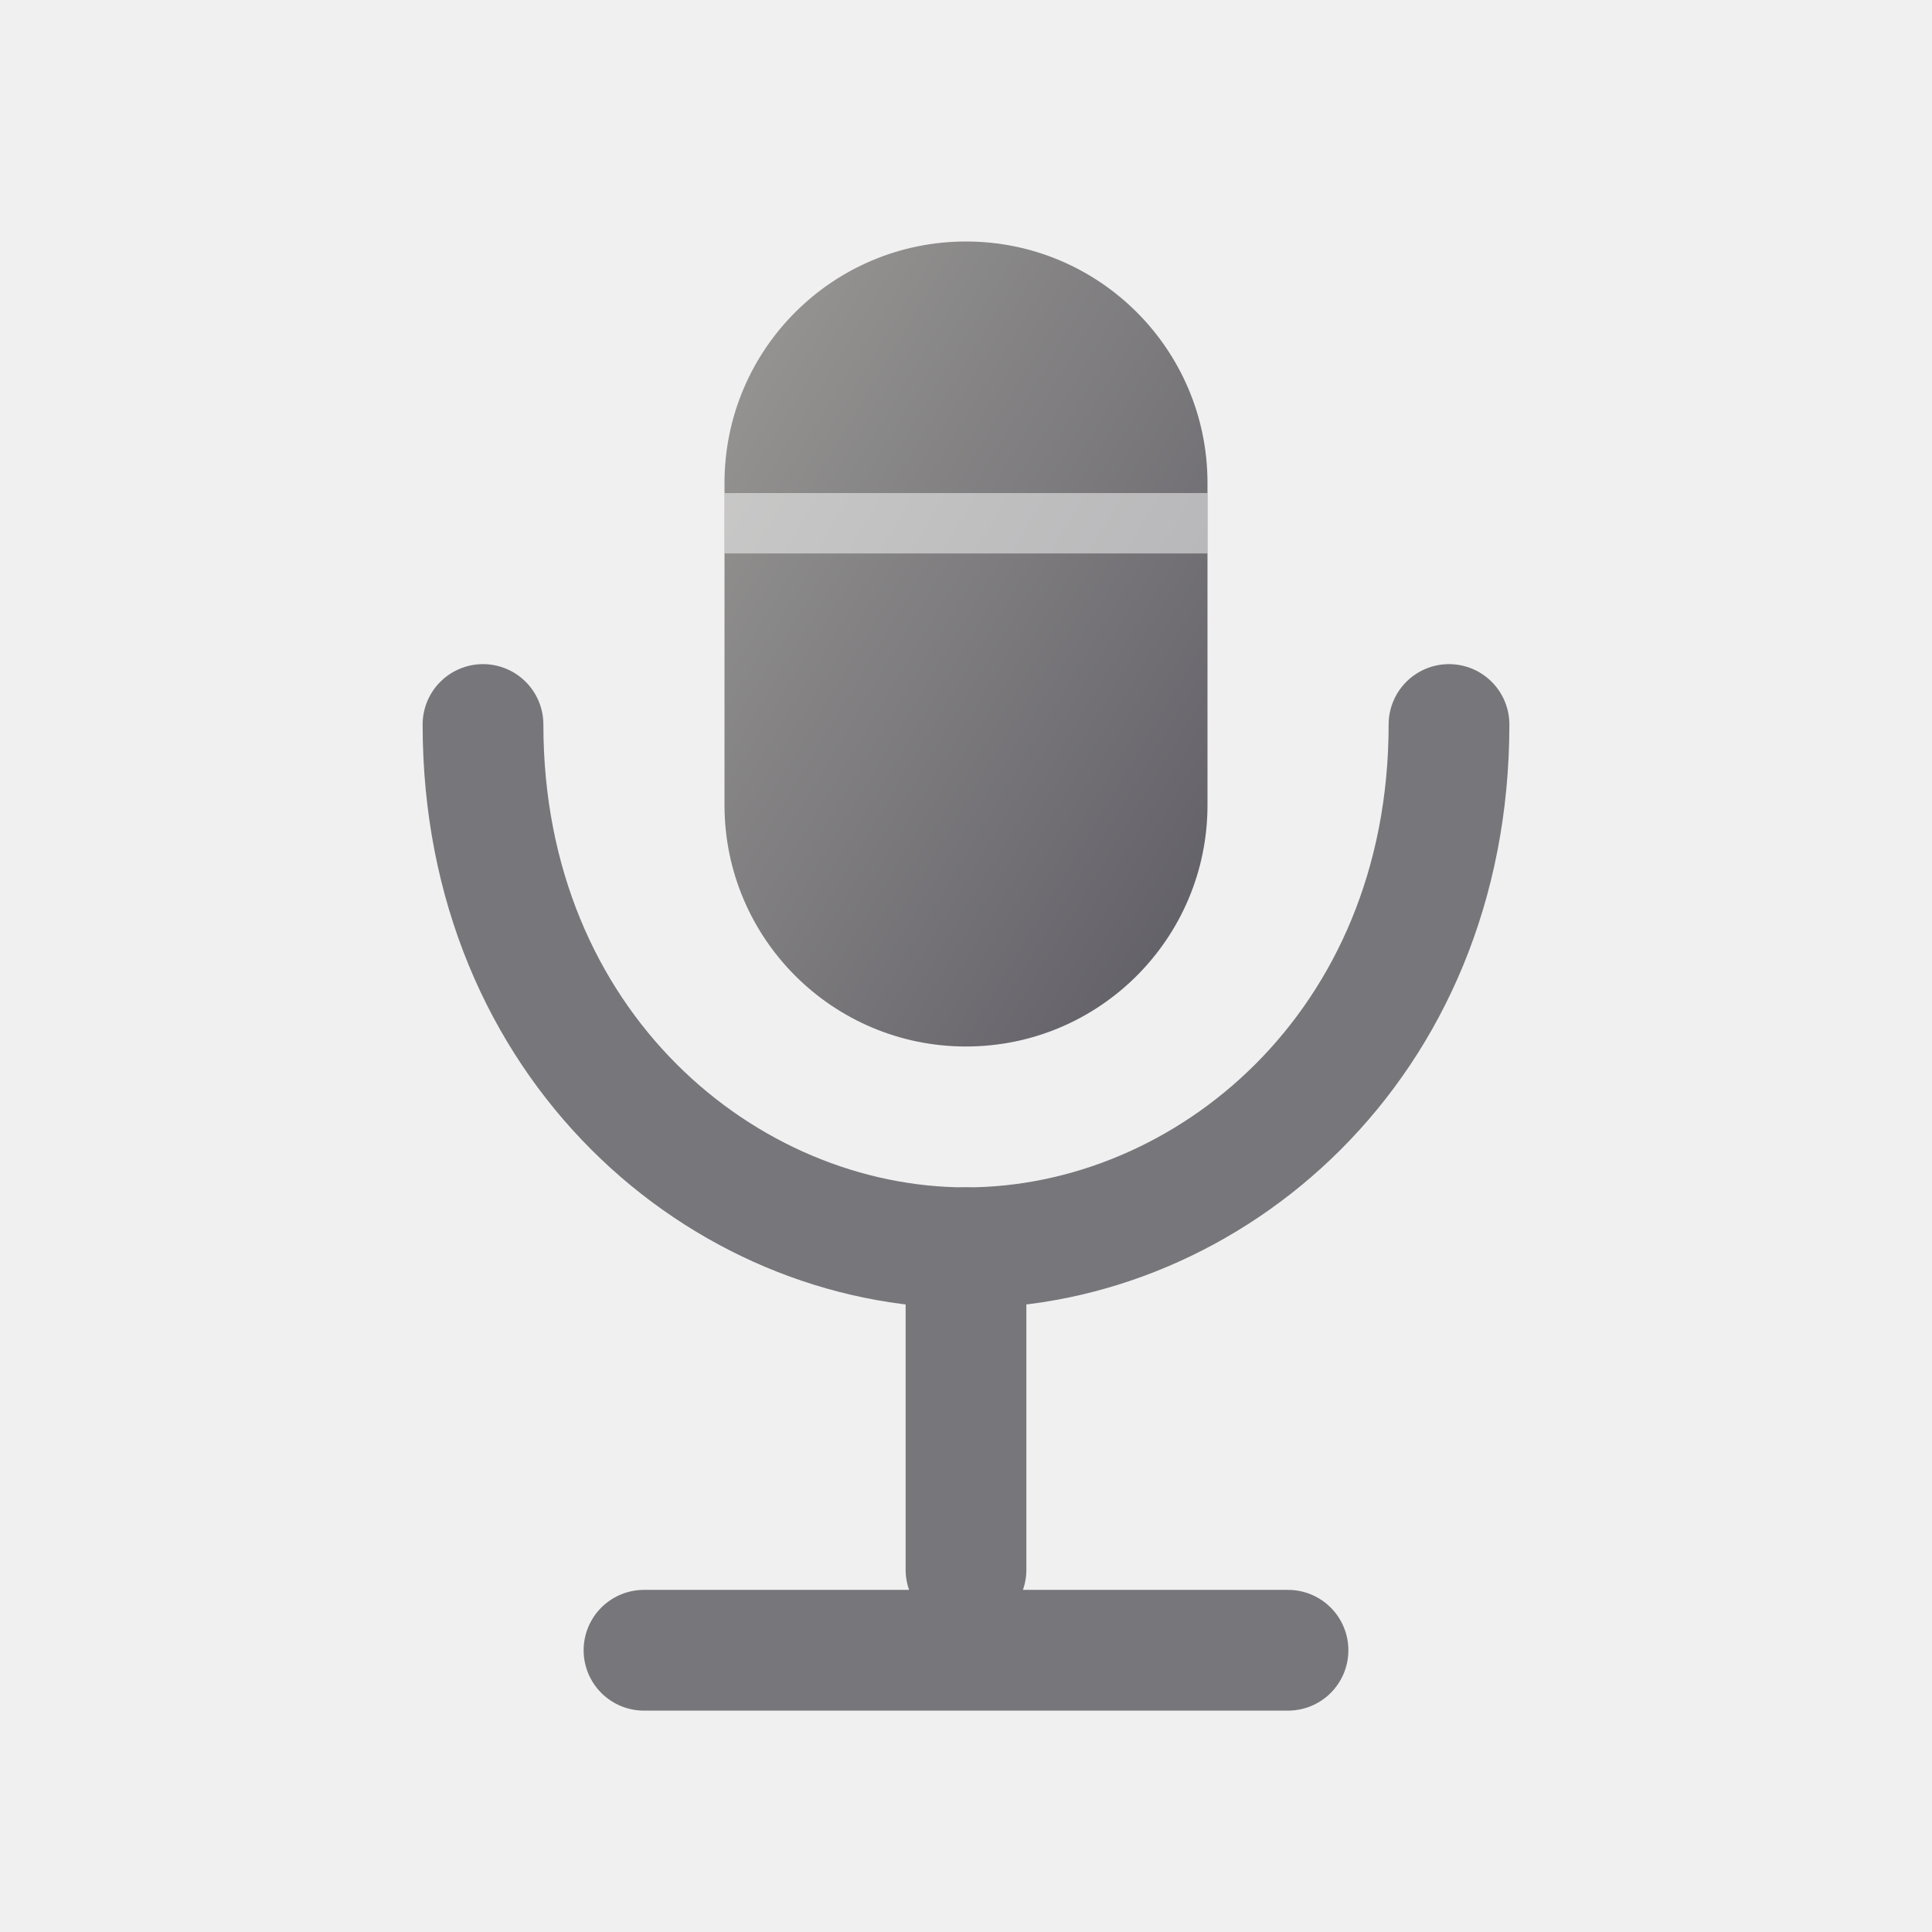
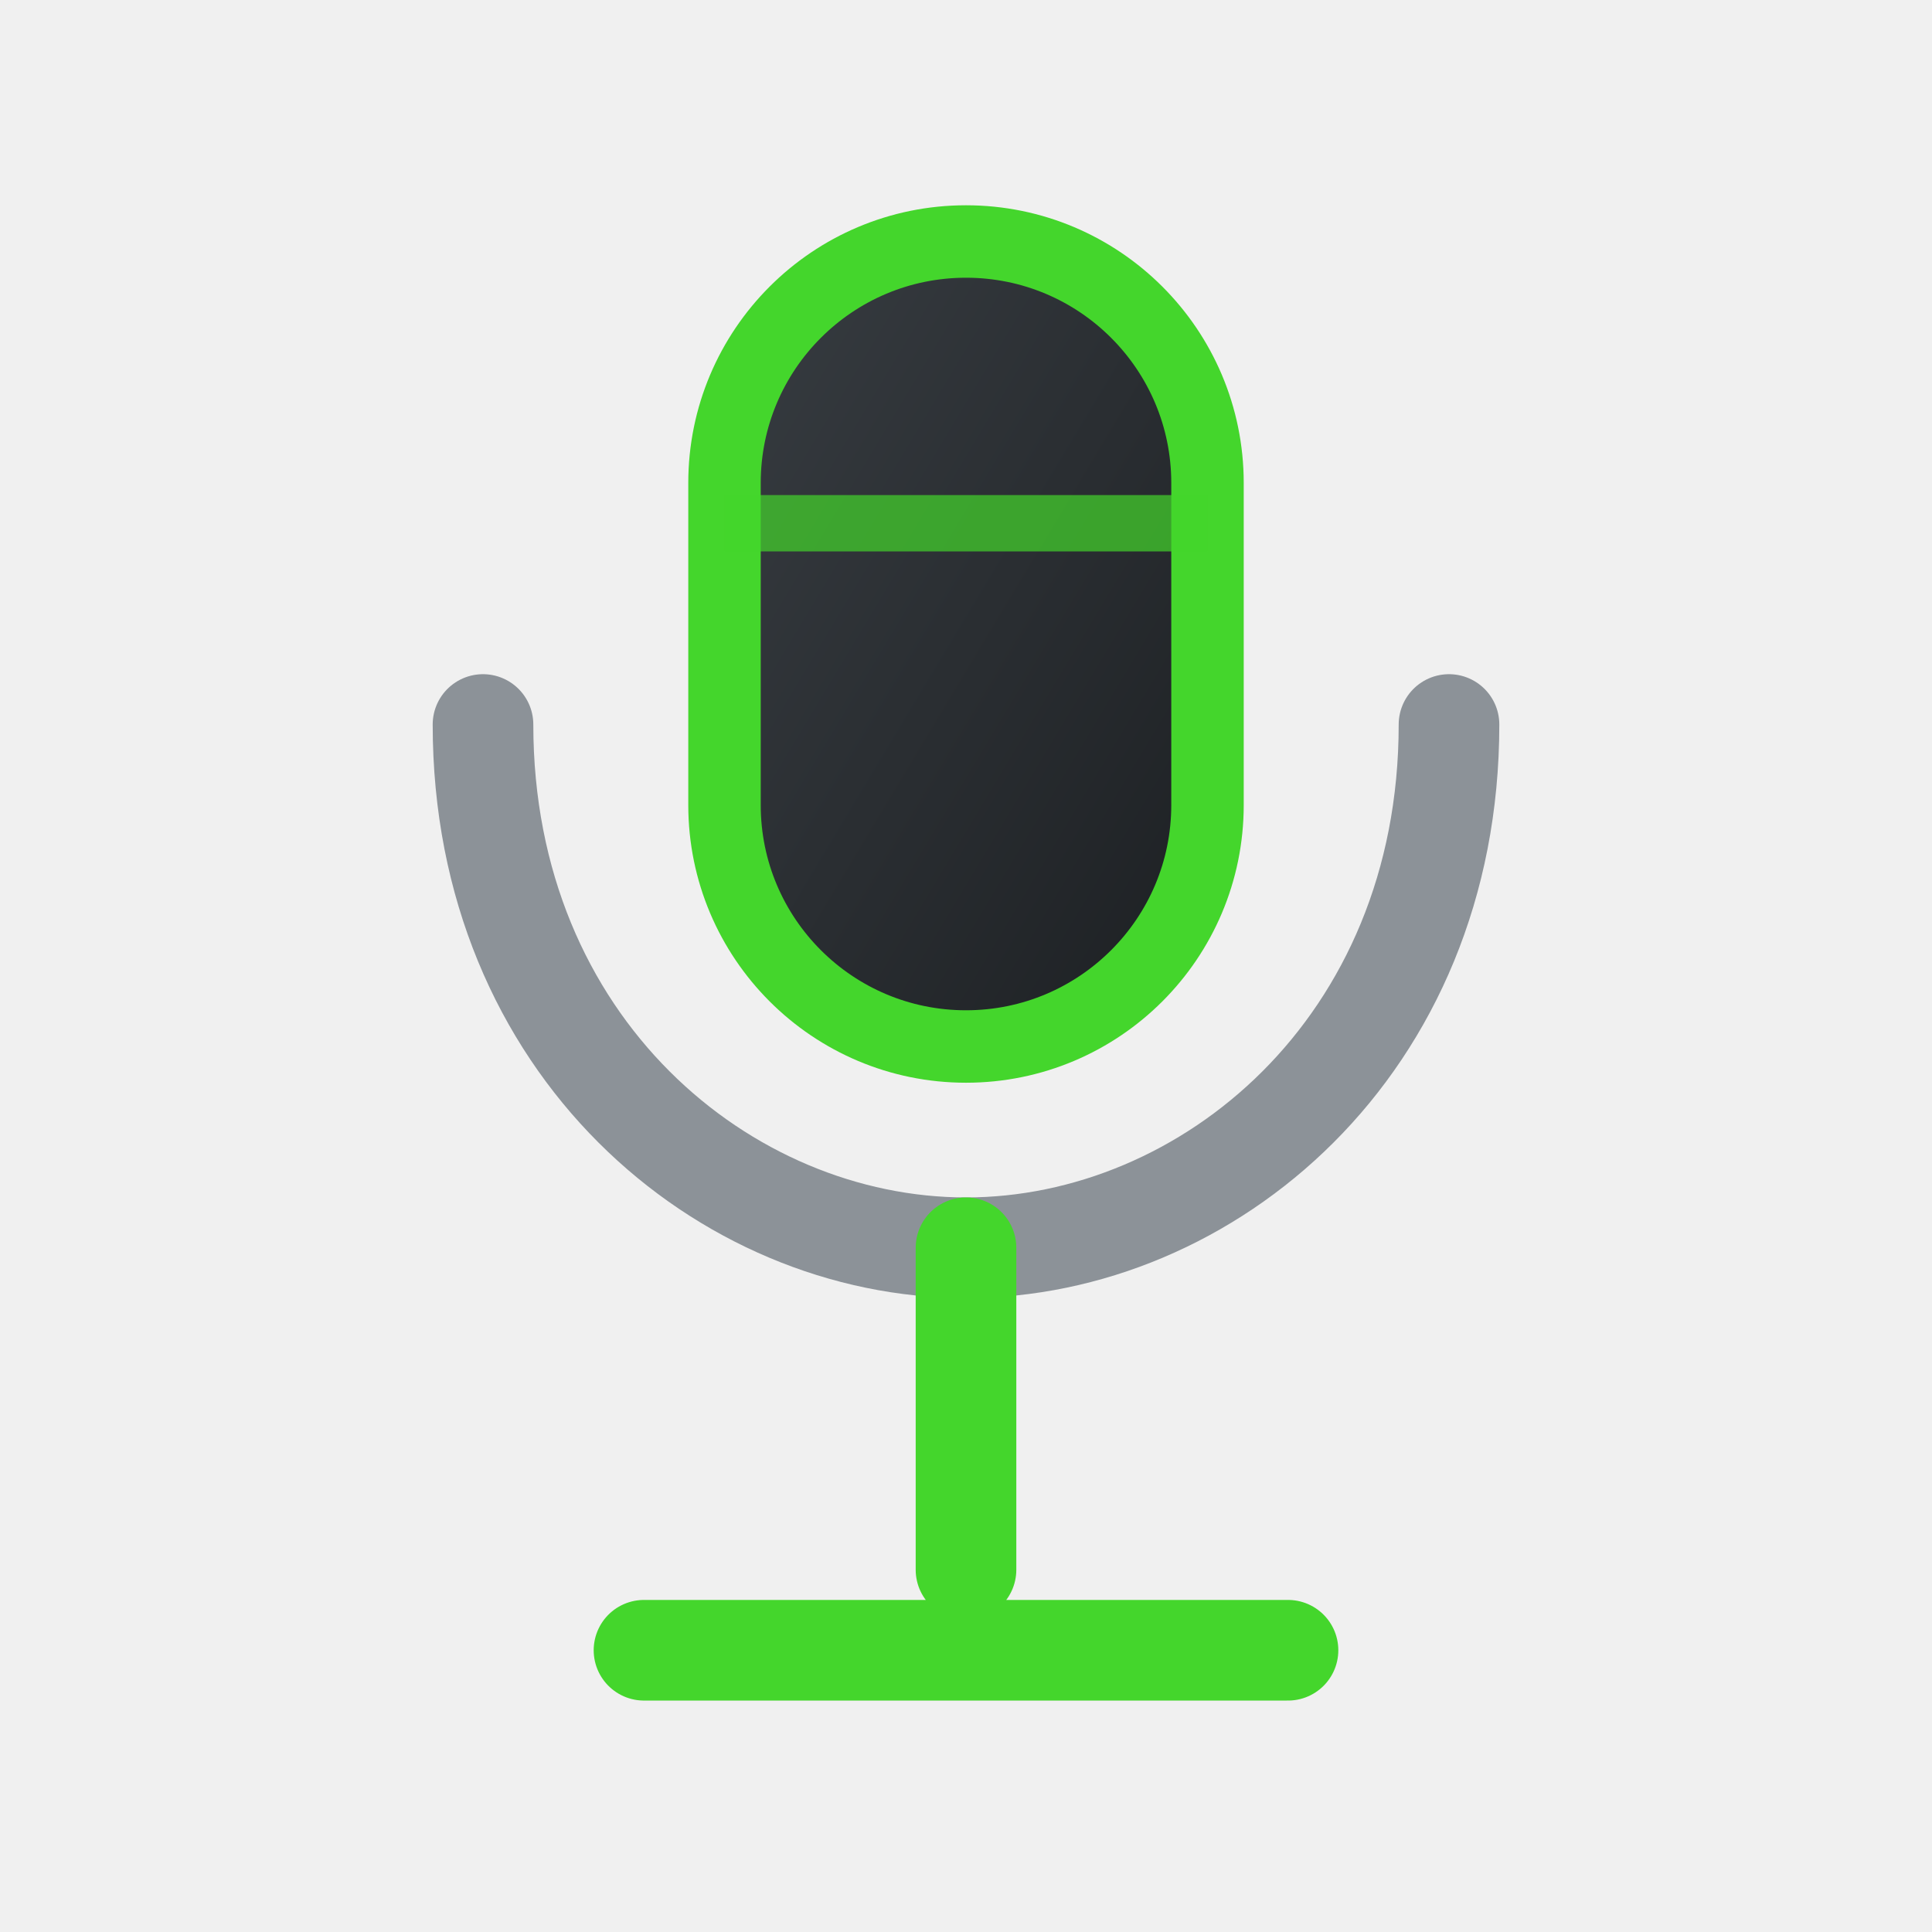
<svg xmlns="http://www.w3.org/2000/svg" width="48" height="48" viewBox="0 0 48 48">
  <defs>
    <linearGradient id="normGrad" x1="0%" y1="0%" x2="100%" y2="100%">
-       <stop offset="0%" stop-color="#9a9996" />
-       <stop offset="100%" stop-color="#5e5c64" />
+       <stop offset="0%" stop-color="#383D42" />
+       <stop offset="100%" stop-color="#1C1F22" />
    </linearGradient>
  </defs>
-   <rect x="18" y="6" width="12" height="20" rx="6" fill="url(#normGrad)" />
-   <line x1="18" y1="13" x2="30" y2="13" stroke="#ffffff" stroke-width="1.5" stroke-opacity="0.5" />
-   <path d="M 12 18 C 12 26 18 31 24 31 C 30 31 36 26 36 18" fill="none" stroke="#77767b" stroke-width="3" stroke-linecap="round" />
-   <path d="M 24 31 L 24 39 M 16 41 L 32 41" fill="none" stroke="#77767b" stroke-width="3" stroke-linecap="round" />
+   <rect x="18" y="6" width="12" height="20" rx="6" fill="url(#normGrad)" stroke="#44D62C" stroke-width="1.8" />
+   <line x1="18" y1="13" x2="30" y2="13" stroke="#44D62C" stroke-width="1.4" stroke-opacity="0.7" />
+   <path d="M 12 18 C 12 26 18 31 24 31 C 30 31 36 26 36 18" fill="none" stroke="#8C9298" stroke-width="2.5" stroke-linecap="round" />
+   <path d="M 24 31 L 24 39 M 16 41 L 32 41" fill="none" stroke="#44D62C" stroke-width="2.5" stroke-linecap="round" />
</svg>
